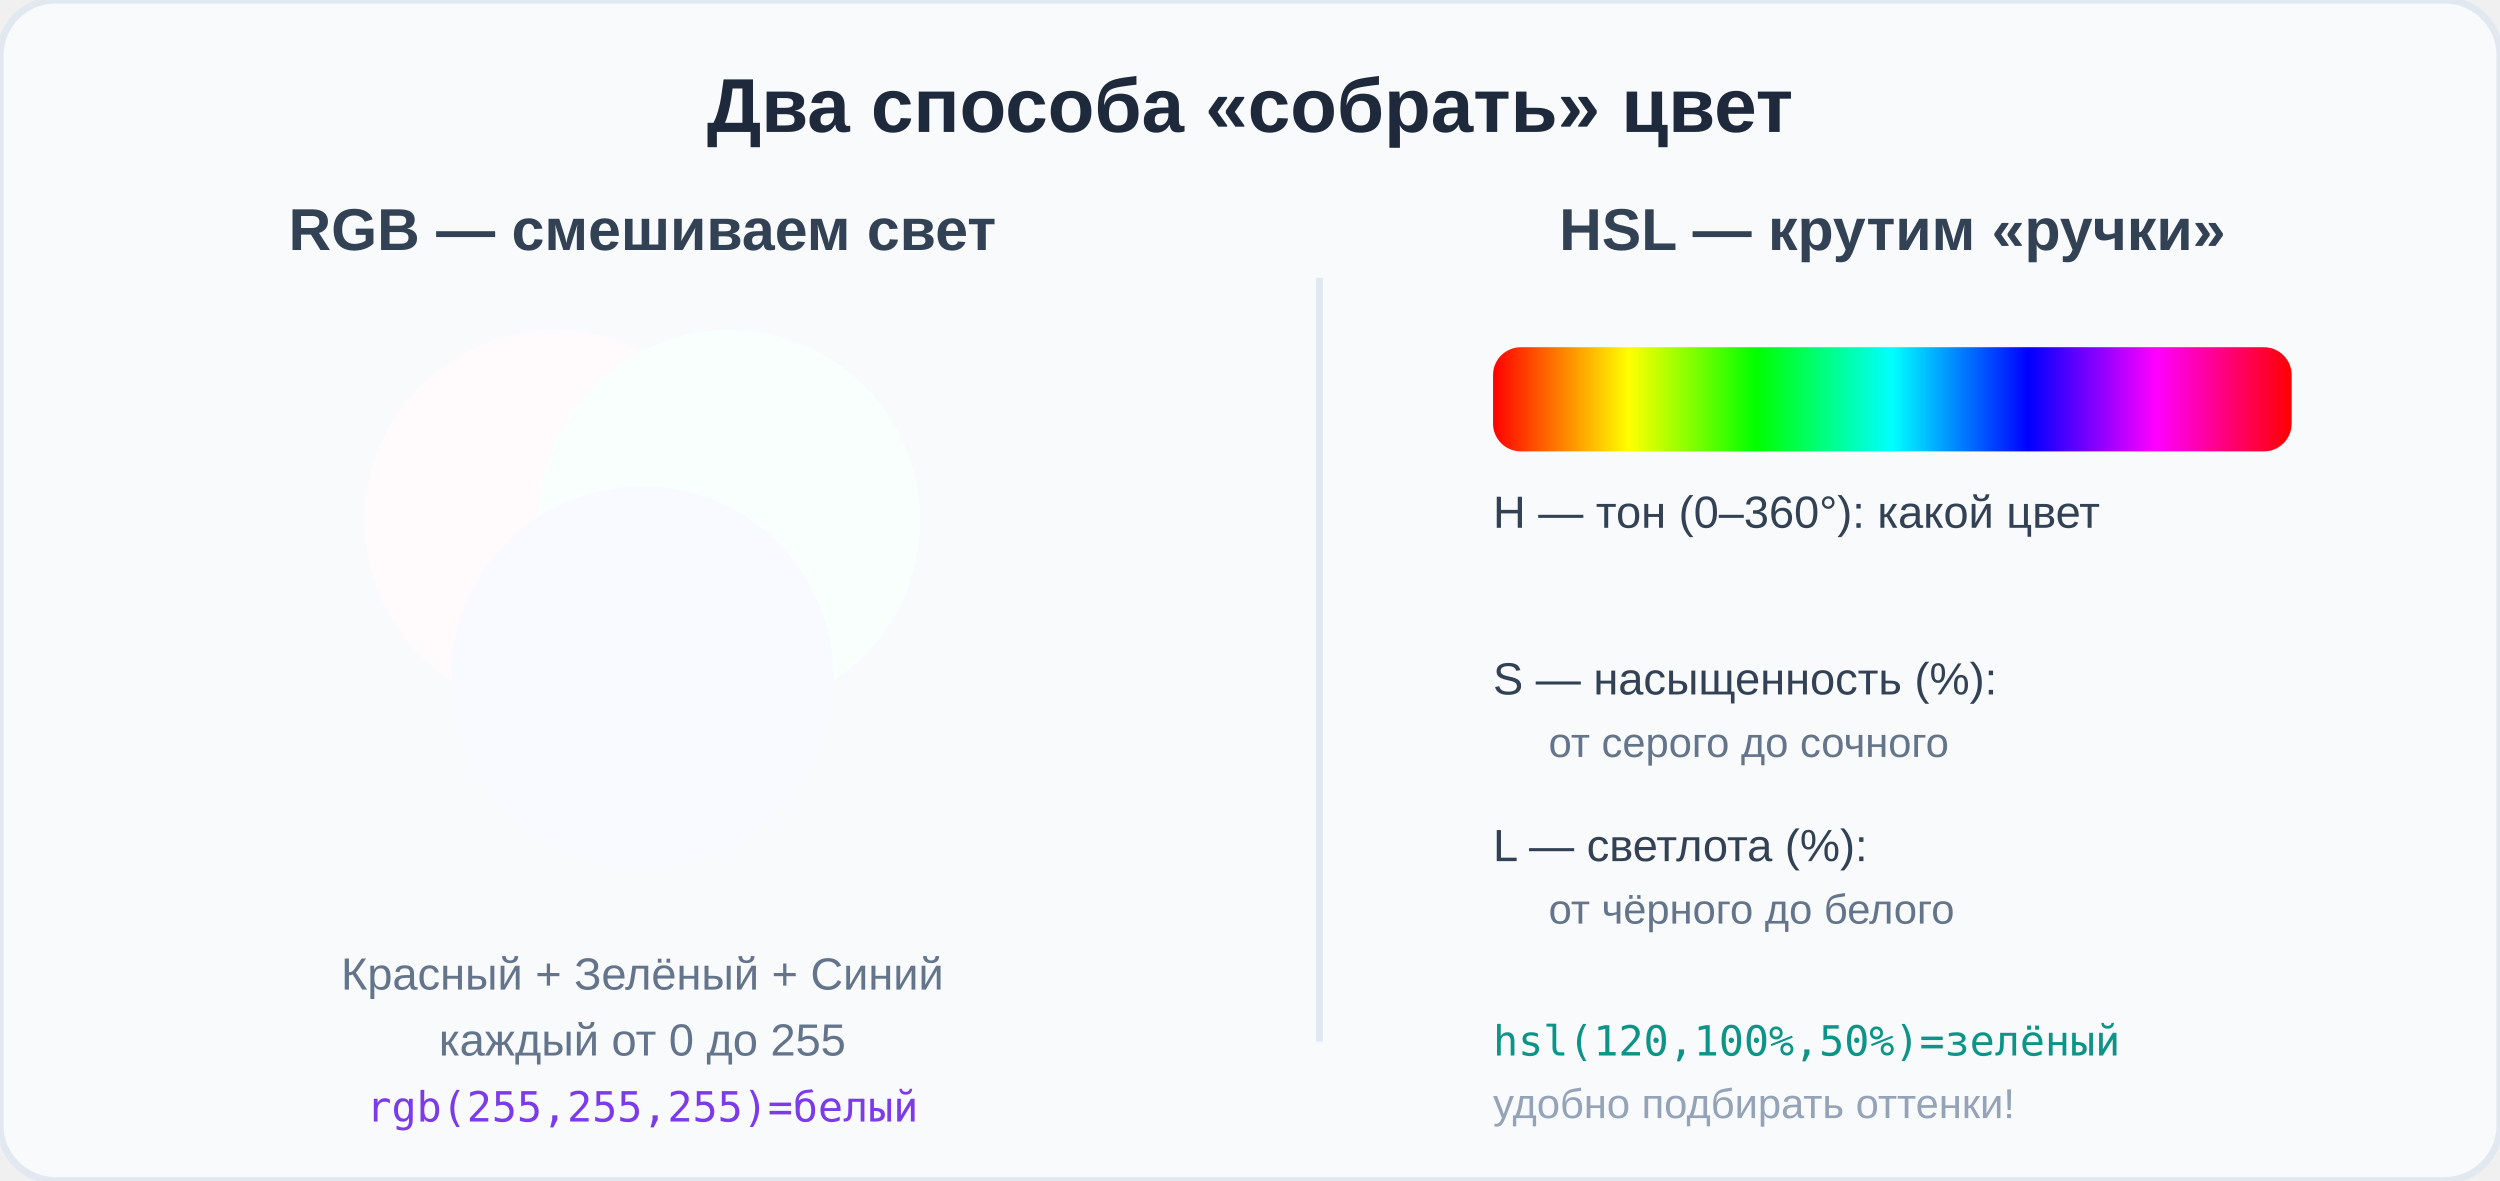
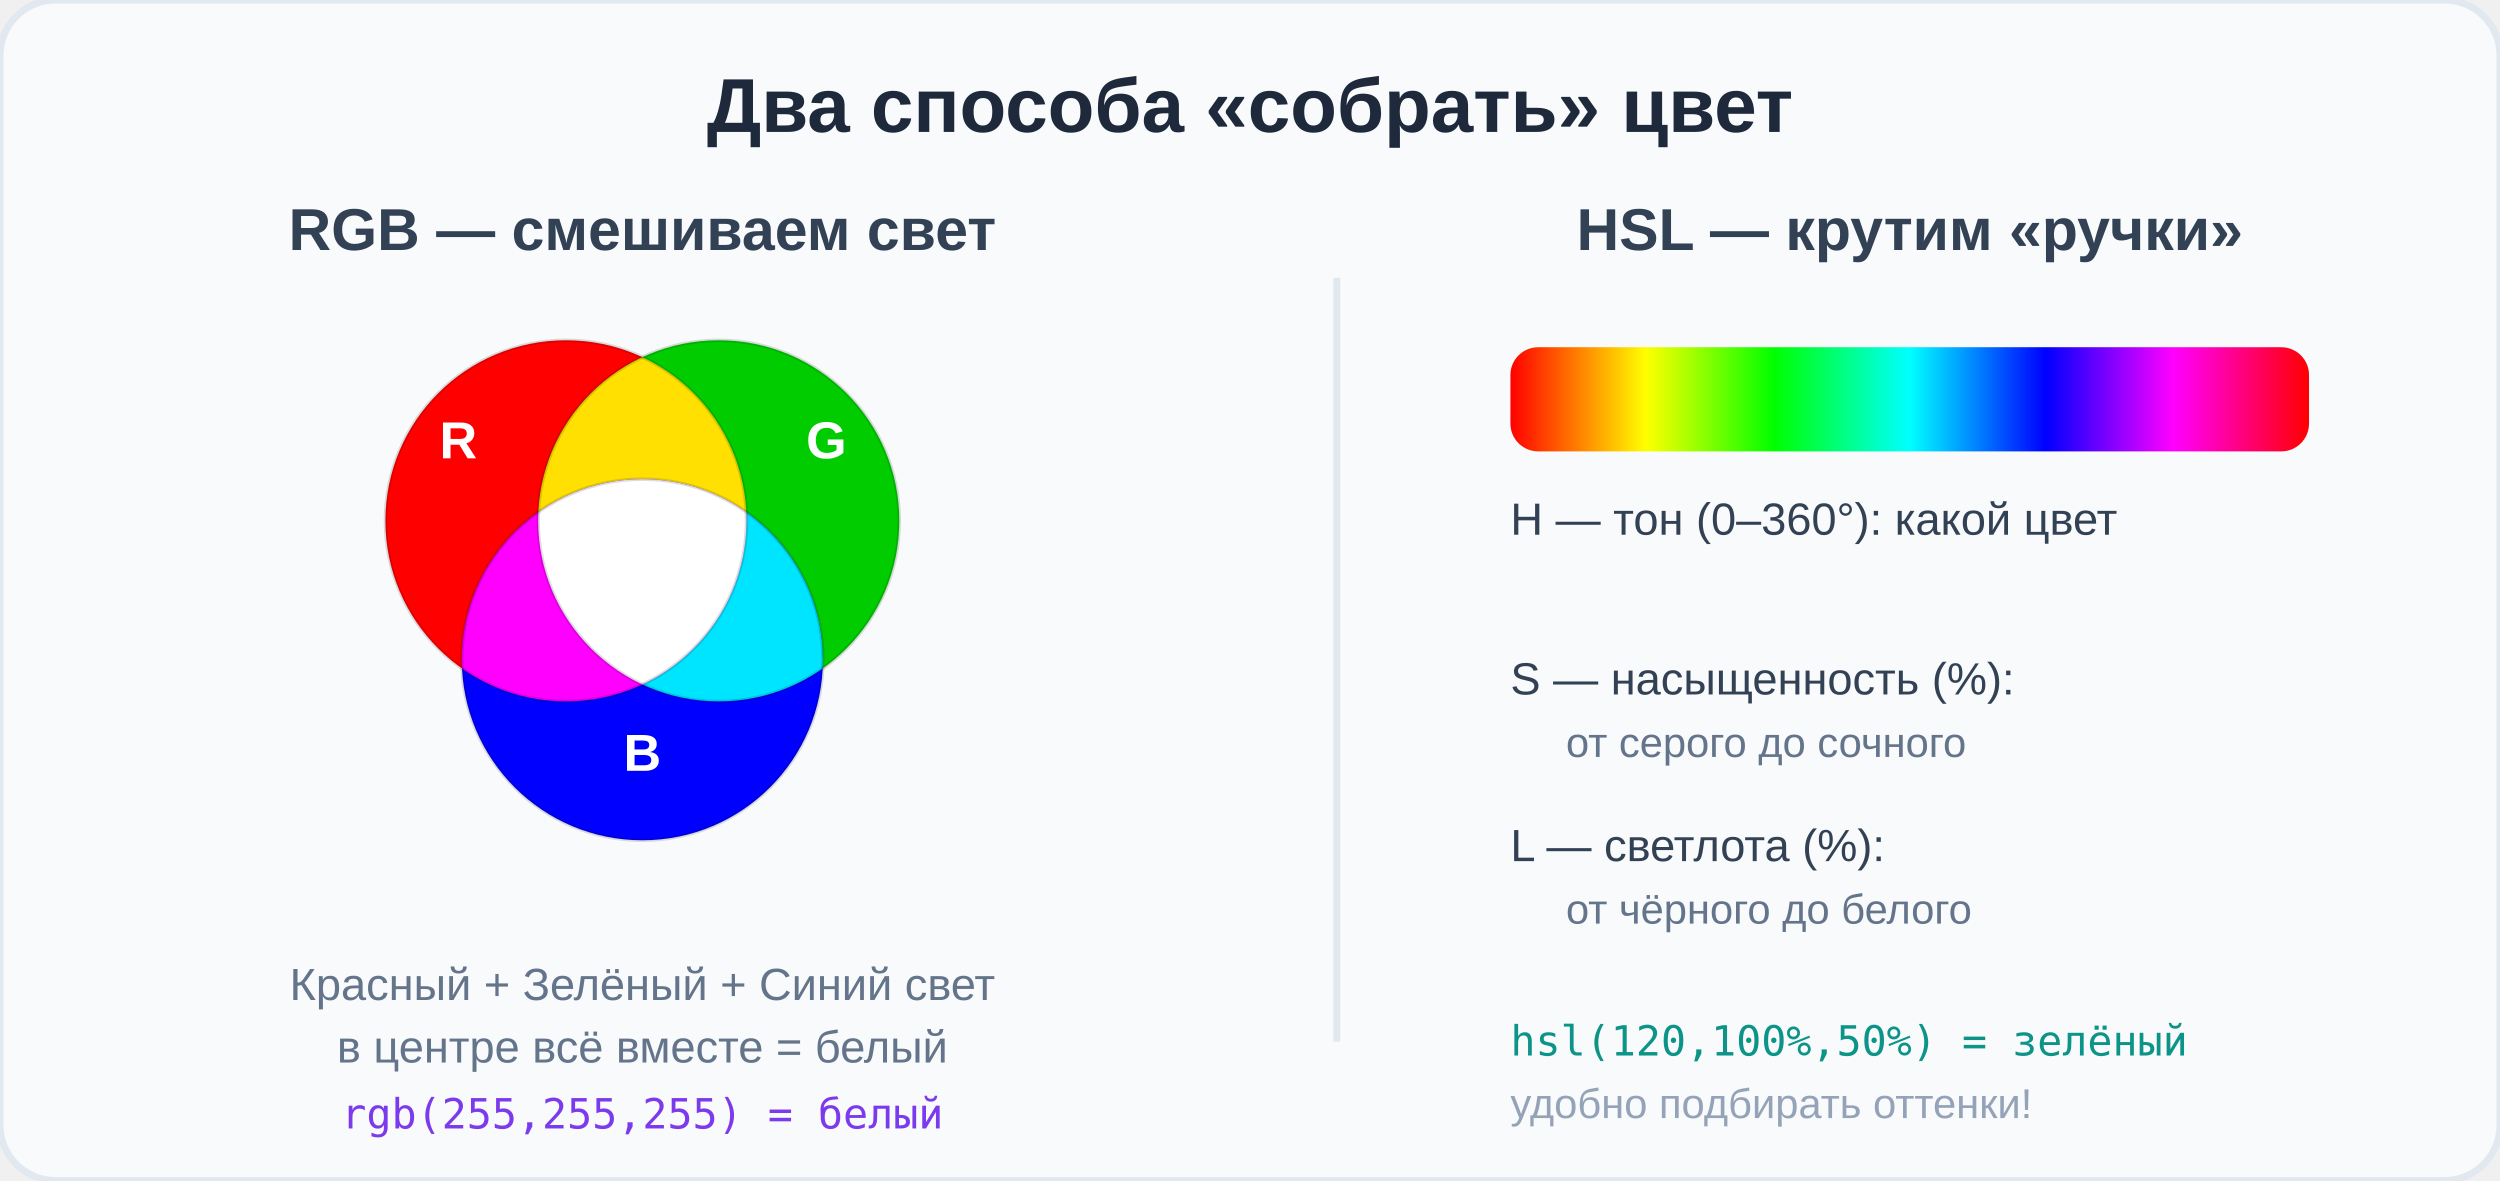
<svg xmlns="http://www.w3.org/2000/svg" viewBox="0 0 720 340" font-family="'Segoe UI', Arial, sans-serif">
  <rect x="0" y="0" width="720" height="340" rx="16" fill="#f8fafc" stroke="#e2e8f0" stroke-width="2" />
  <text x="360" y="38" text-anchor="middle" font-size="22" font-weight="700" fill="#1e293b">Два способа «собрать» цвет</text>
  <text x="185" y="72" text-anchor="middle" font-size="17" font-weight="700" fill="#334155">RGB — смешиваем свет</text>
-   <g style="mix-blend-mode:screen">
-     <circle cx="160" cy="150" r="55" fill="#ff0000" />
-     <circle cx="210" cy="150" r="55" fill="#00ff00" />
-     <circle cx="185" cy="195" r="55" fill="#0000ff" />
+   <defs>
+     <clipPath id="clipG">
+       <circle cx="207" cy="150" r="52" />
+     </clipPath>
+     <clipPath id="clipB">
+       <circle cx="185" cy="190" r="52" />
+     </clipPath>
+   </defs>
+   <circle cx="163" cy="150" r="52" fill="#ff0000" />
+   <circle cx="207" cy="150" r="52" fill="#00cc00" />
+   <circle cx="185" cy="190" r="52" fill="#0000ff" />
+   <circle cx="163" cy="150" r="52" fill="#ffe000" clip-path="url(#clipG)" />
+   <circle cx="207" cy="150" r="52" fill="#00e5ff" clip-path="url(#clipB)" />
+   <circle cx="163" cy="150" r="52" fill="#ff00ff" clip-path="url(#clipB)" />
+   <g clip-path="url(#clipG)">
+     <circle cx="163" cy="150" r="52" fill="#ffffff" clip-path="url(#clipB)" />
  </g>
-   <text x="185" y="285" text-anchor="middle" font-size="13" fill="#64748b">Красный + Зелёный + Синий</text>
-   <text x="185" y="304" text-anchor="middle" font-size="13" fill="#64748b">каждый от 0 до 255</text>
-   <text x="185" y="323" text-anchor="middle" font-size="12" font-family="'Consolas',monospace" fill="#7c3aed">rgb(255,255,255)=белый</text>
-   <line x1="380" y1="80" x2="380" y2="300" stroke="#e2e8f0" stroke-width="2" />
-   <text x="545" y="72" text-anchor="middle" font-size="17" font-weight="700" fill="#334155">HSL — крутим «ручки»</text>
+   <circle cx="163" cy="150" r="52" fill="none" stroke="#00000022" stroke-width="1" />
+   <circle cx="207" cy="150" r="52" fill="none" stroke="#00000022" stroke-width="1" />
+   <circle cx="185" cy="190" r="52" fill="none" stroke="#00000022" stroke-width="1" />
+   <text x="132" y="132" text-anchor="middle" font-size="15" font-weight="700" fill="#ffffff">R</text>
+   <text x="238" y="132" text-anchor="middle" font-size="15" font-weight="700" fill="#ffffff">G</text>
+   <text x="185" y="222" text-anchor="middle" font-size="15" font-weight="700" fill="#ffffff">B</text>
+   <text x="185" y="288" text-anchor="middle" font-size="13" fill="#64748b">Красный + Зелёный + Синий свет</text>
+   <text x="185" y="306" text-anchor="middle" font-size="13" fill="#64748b">в центре всё вместе = белый</text>
+   <text x="185" y="325" text-anchor="middle" font-size="12" font-family="'Consolas',monospace" fill="#7c3aed">rgb(255,255,255) = белый</text>
+   <line x1="385" y1="80" x2="385" y2="300" stroke="#e2e8f0" stroke-width="2" />
+   <text x="550" y="72" text-anchor="middle" font-size="17" font-weight="700" fill="#334155">HSL — крутим «ручки»</text>
  <defs>
    <linearGradient id="hue" x1="0" y1="0" x2="1" y2="0">
      <stop offset="0" stop-color="#ff0000" />
      <stop offset="0.17" stop-color="#ffff00" />
      <stop offset="0.33" stop-color="#00ff00" />
      <stop offset="0.5" stop-color="#00ffff" />
      <stop offset="0.67" stop-color="#0000ff" />
      <stop offset="0.83" stop-color="#ff00ff" />
      <stop offset="1" stop-color="#ff0000" />
    </linearGradient>
  </defs>
-   <rect x="430" y="100" width="230" height="30" rx="8" fill="url(#hue)" />
-   <text x="430" y="152" font-size="13" fill="#334155">H — тон (0–360°): какой цвет</text>
-   <text x="430" y="200" font-size="13" fill="#334155">S — насыщенность (%):</text>
-   <text x="446" y="218" font-size="12" fill="#64748b">от серого до сочного</text>
-   <text x="430" y="248" font-size="13" fill="#334155">L — светлота (%):</text>
-   <text x="446" y="266" font-size="12" fill="#64748b">от чёрного до белого</text>
-   <text x="430" y="304" font-size="12" font-family="'Consolas',monospace" fill="#0d9488">hsl(120,100%,50%)=зелёный</text>
-   <text x="430" y="322" font-size="12" fill="#94a3b8">удобно подбирать оттенки!</text>
+   <rect x="435" y="100" width="230" height="30" rx="8" fill="url(#hue)" />
+   <text x="435" y="154" font-size="13" fill="#334155">H — тон (0–360°): какой цвет</text>
+   <text x="435" y="200" font-size="13" fill="#334155">S — насыщенность (%):</text>
+   <text x="451" y="218" font-size="12" fill="#64748b">от серого до сочного</text>
+   <text x="435" y="248" font-size="13" fill="#334155">L — светлота (%):</text>
+   <text x="451" y="266" font-size="12" fill="#64748b">от чёрного до белого</text>
+   <text x="435" y="304" font-size="12" font-family="'Consolas',monospace" fill="#0d9488">hsl(120,100%,50%) = зелёный</text>
+   <text x="435" y="322" font-size="12" fill="#94a3b8">удобно подбирать оттенки!</text>
</svg>
